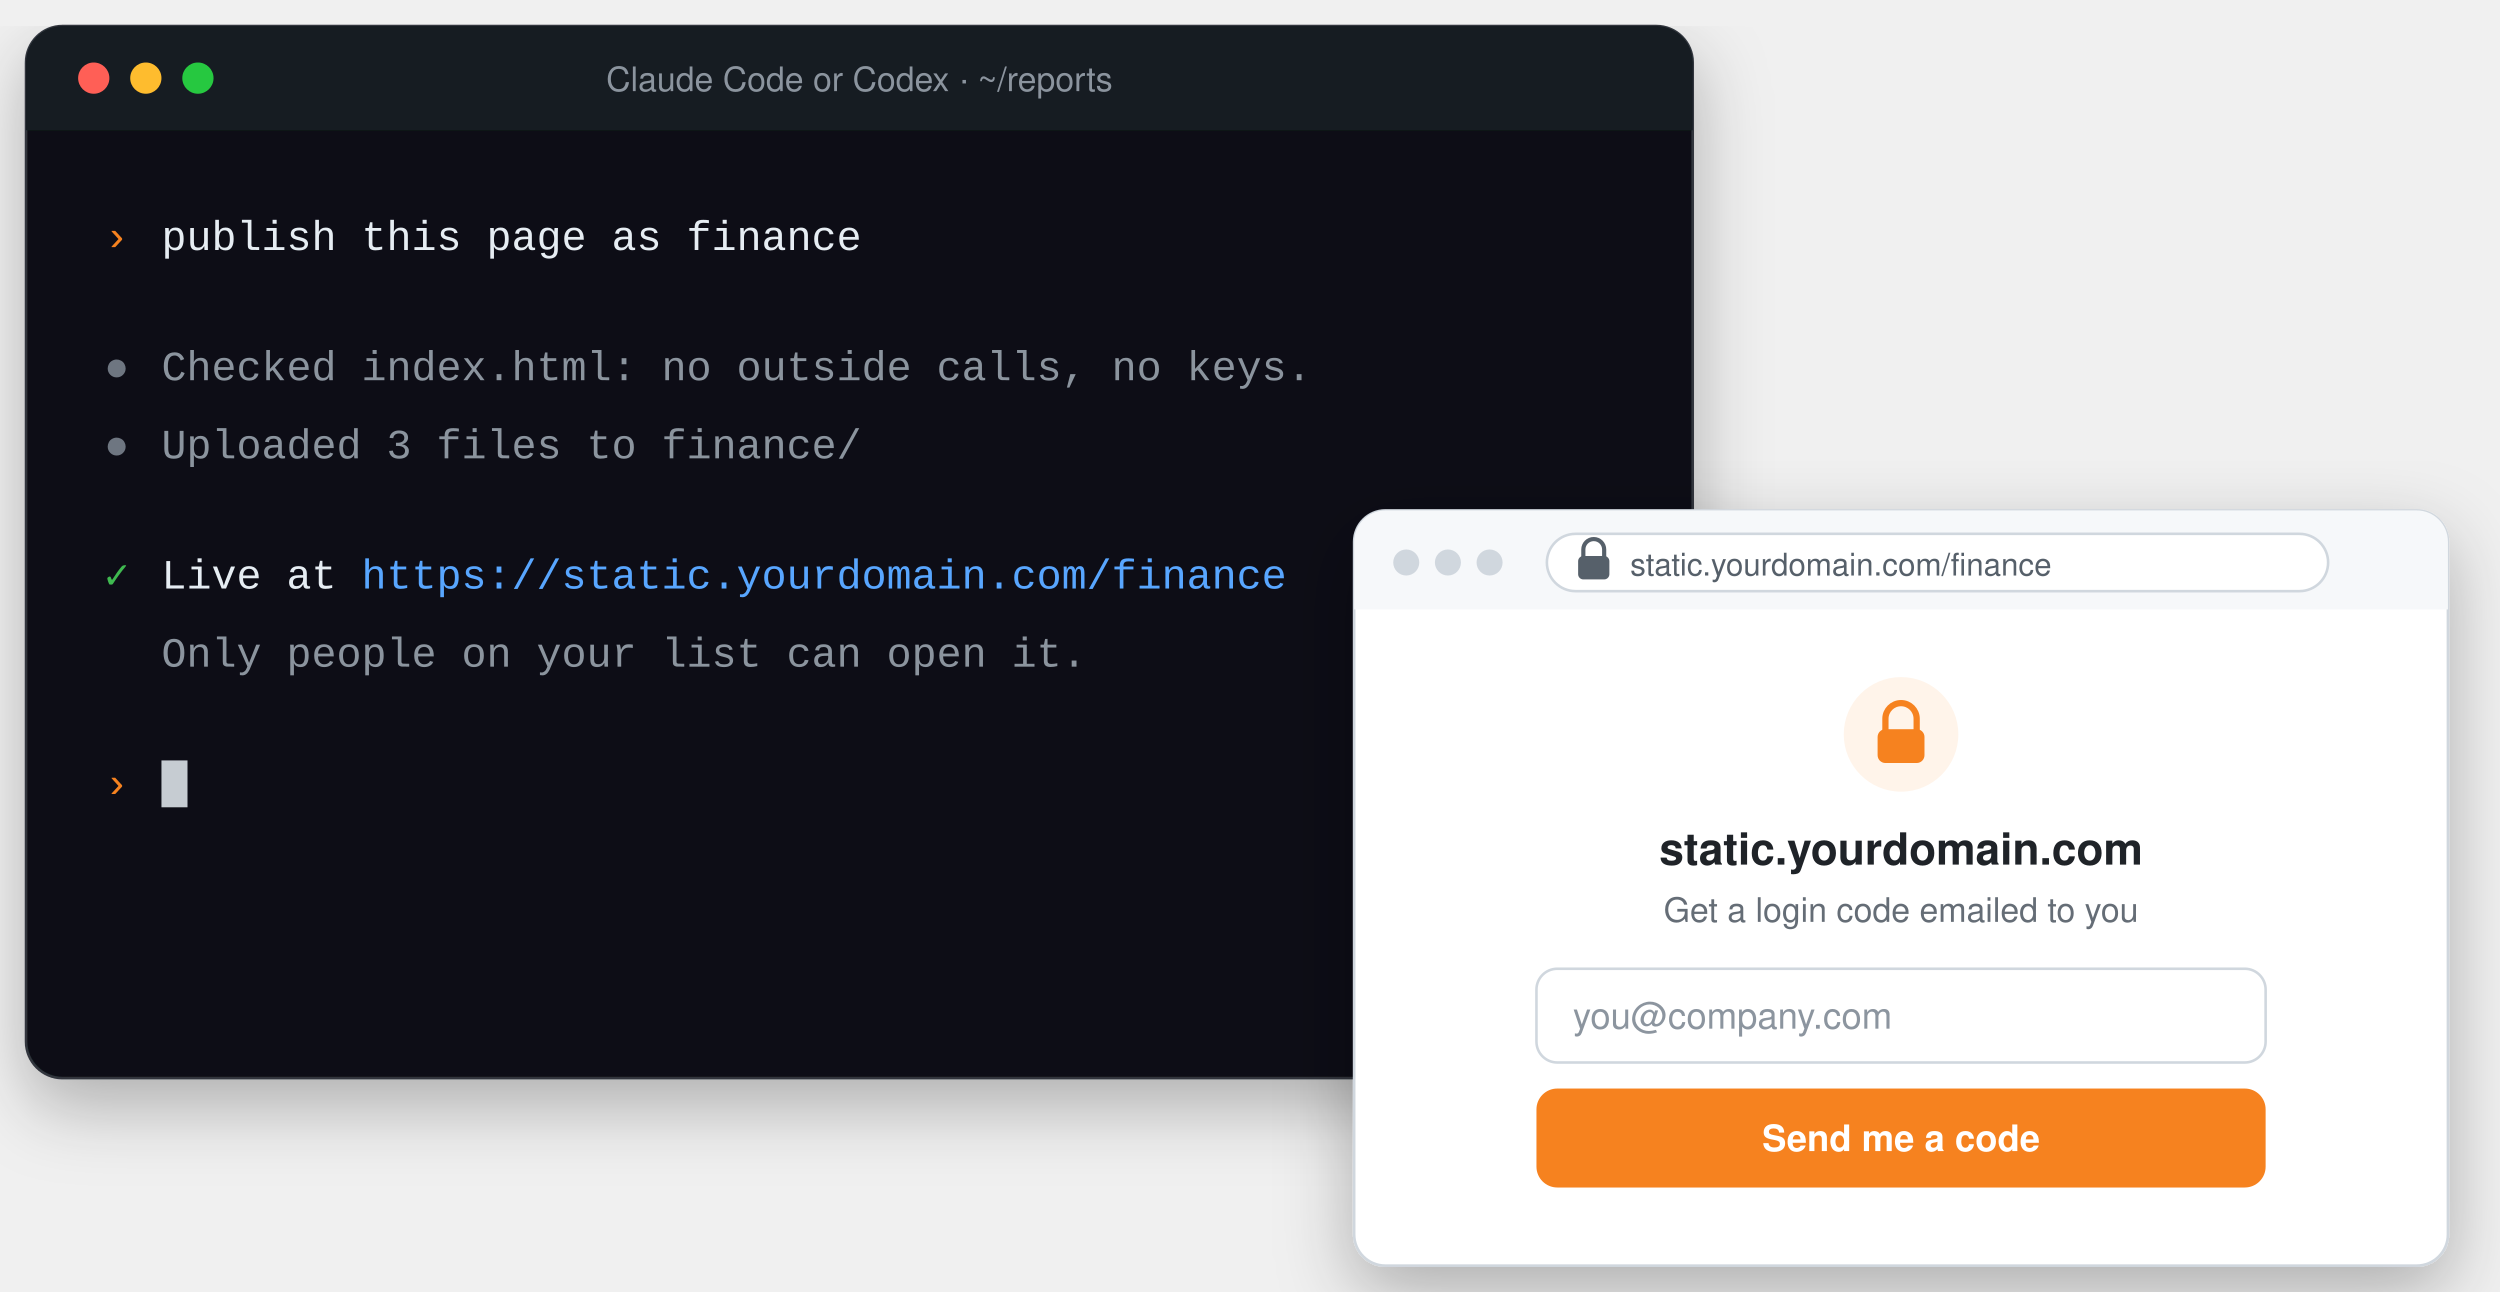
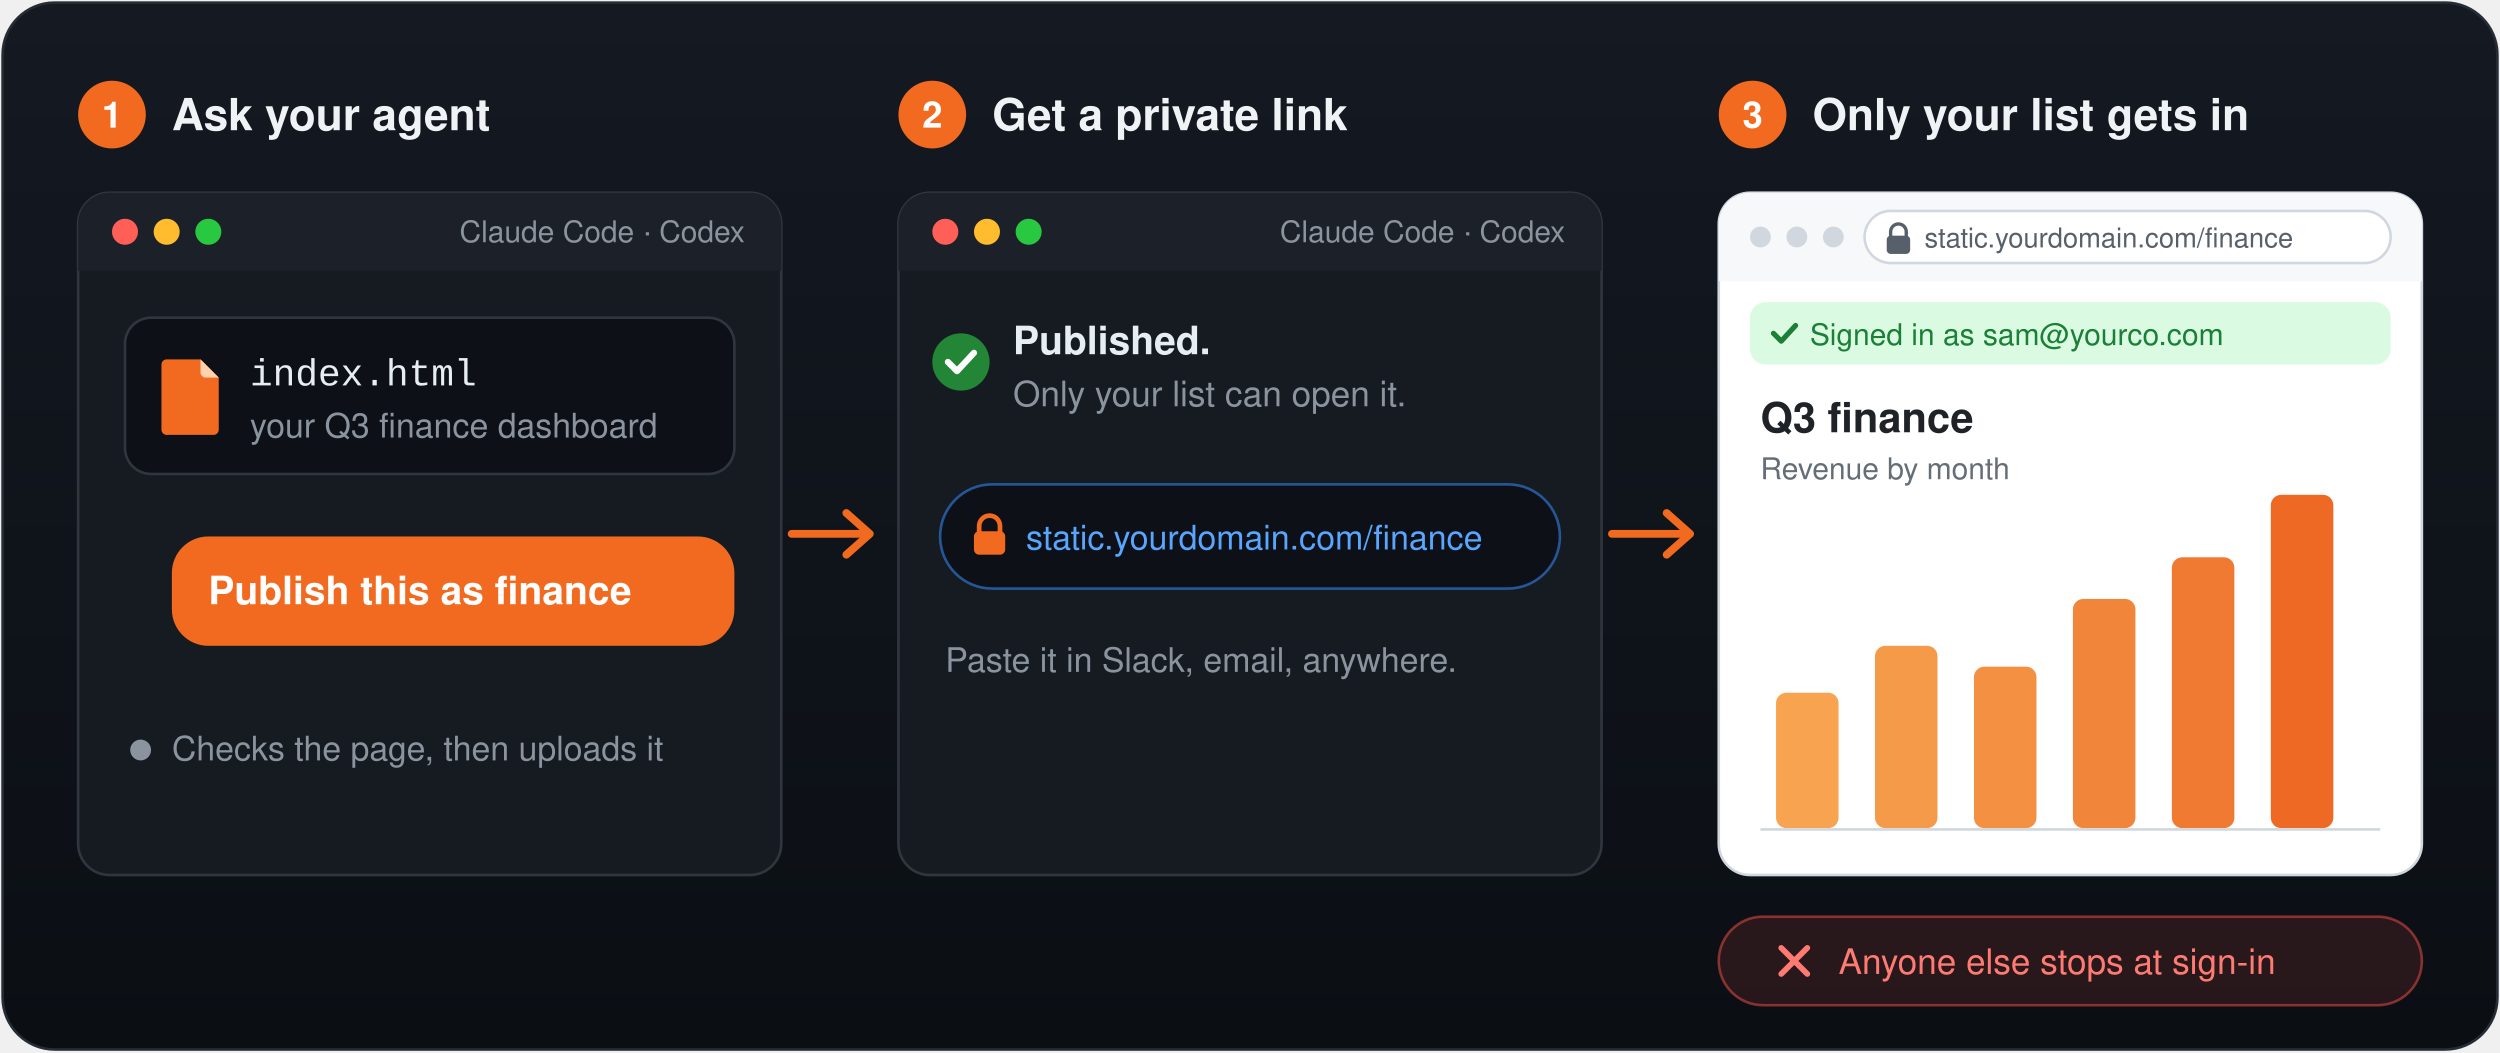
- <svg xmlns="http://www.w3.org/2000/svg" width="960" height="496" viewBox="0 0 960 496" role="img" aria-label="You ask your agent to publish a page. It replies with a link on your domain. Visitors see a Cloudflare sign-in before the page.">
+ <svg xmlns="http://www.w3.org/2000/svg" width="960" height="404" viewBox="0 0 960 404" role="img" aria-label="Step 1: you ask your agent to publish a page. Step 2: it gives you a private link on your domain. Step 3: people on your list sign in with an email code and see the page; anyone else stops at sign-in.">
  <defs>
-     <filter id="lift" x="-10%" y="-10%" width="120%" height="130%">
-       <feDropShadow dx="0" dy="10" stdDeviation="14" flood-color="#000" flood-opacity="0.28" />
-     </filter>
+     <linearGradient id="stage" x1="0" y1="0" x2="0" y2="1">
+       <stop offset="0" stop-color="#141922" />
+       <stop offset="1" stop-color="#0b0f14" />
+     </linearGradient>
+     <clipPath id="ask">
+       <rect x="80" y="212" width="190" height="30">
+         <animate attributeName="width" dur="12.0s" repeatCount="indefinite" keyTimes="0;0.05;0.167;0.95;0.983;1" values="0;0;190;190;0;0" />
+       </rect>
+     </clipPath>
+     <clipPath id="email">
+       <rect x="712" y="198" width="160" height="24">
+         <animate attributeName="width" dur="12.0s" repeatCount="indefinite" keyTimes="0;0.458;0.55;0.95;0.983;1" values="0;0;160;160;0;0" />
+       </rect>
+     </clipPath>
  </defs>
-   <style>
-     .mono { font-family: ui-monospace, SFMono-Regular, Menlo, Consolas, "Liberation Mono", monospace; font-size: 16px; }
-     .sans { font-family: -apple-system, BlinkMacSystemFont, "Segoe UI", Helvetica, Arial, sans-serif; }
-   </style>
-   <g filter="url(#lift)">
-     <rect x="10" y="10" width="640" height="404" rx="14" fill="#0d1117" stroke="#30363d" />
-     <path d="M24 10h612a14 14 0 0 1 14 14v26H10V24a14 14 0 0 1 14-14z" fill="#161b22" />
-     <circle cx="36" cy="30" r="6" fill="#ff5f57" />
-     <circle cx="56" cy="30" r="6" fill="#febc2e" />
-     <circle cx="76" cy="30" r="6" fill="#28c840" />
-     <text x="330" y="35" text-anchor="middle" class="sans" font-size="13" fill="#8b949e">Claude Code or Codex · ~/reports</text>
-   </g>
-   <g class="mono">
-     <text x="40" y="96" fill="#f6821f">›</text>
-     <text x="62" y="96" fill="#e6edf3">publish this page as finance</text>
-     <text x="40" y="146" fill="#6e7681">●</text>
-     <text x="62" y="146" fill="#8b949e">Checked index.html: no outside calls, no keys.</text>
-     <text x="40" y="176" fill="#6e7681">●</text>
-     <text x="62" y="176" fill="#8b949e">Uploaded 3 files to finance/</text>
-     <text x="40" y="226" fill="#3fb950">✓</text>
-     <text x="62" y="226" fill="#e6edf3">Live at <tspan fill="#58a6ff">https://static.yourdomain.com/finance</tspan>
-     </text>
-     <text x="62" y="256" fill="#8b949e">Only people on your list can open it.</text>
-     <text x="40" y="306" fill="#f6821f">›</text>
-     <rect x="62" y="292" width="10" height="18" fill="#e6edf3" opacity="0.85">
-       <animate attributeName="opacity" values="0.85;0;0.85" dur="1.1s" repeatCount="indefinite" />
-     </rect>
-   </g>
-   <g filter="url(#lift)">
-     <rect x="520" y="196" width="420" height="290" rx="12" fill="#ffffff" stroke="#d0d7de" />
-     <path d="M532 196h396a12 12 0 0 1 12 12v26H520v-26a12 12 0 0 1 12-12z" fill="#f6f8fa" />
-     <circle cx="540" cy="216" r="5" fill="#d0d7de" />
-     <circle cx="556" cy="216" r="5" fill="#d0d7de" />
-     <circle cx="572" cy="216" r="5" fill="#d0d7de" />
-     <rect x="594" y="205" width="300" height="22" rx="11" fill="#ffffff" stroke="#d0d7de" />
-     <path d="M608 214v-3a4 4 0 0 1 8 0v3" fill="none" stroke="#57606a" stroke-width="1.6" />
-     <rect x="606" y="213.5" width="12" height="9" rx="2" fill="#57606a" />
-     <text x="626" y="221" class="sans" font-size="12" fill="#57606a">static.yourdomain.com/finance</text>
-   </g>
-   <g class="sans">
-     <circle cx="730" cy="282" r="22" fill="#fff4ea" />
-     <path d="M724 281v-5a6 6 0 0 1 12 0v5" fill="none" stroke="#f6821f" stroke-width="2.4" />
-     <rect x="721" y="280" width="18" height="13" rx="3" fill="#f6821f" />
-     <text x="730" y="332" text-anchor="middle" font-size="17" font-weight="600" fill="#1f2328">static.yourdomain.com</text>
-     <text x="730" y="354" text-anchor="middle" font-size="13" fill="#656d76">Get a login code emailed to you</text>
-     <rect x="590" y="372" width="280" height="36" rx="8" fill="#ffffff" stroke="#d0d7de" />
-     <text x="604" y="395" font-size="14" fill="#8c959f">you@company.com</text>
-     <rect x="590" y="418" width="280" height="38" rx="8" fill="#f6821f" />
-     <text x="730" y="442" text-anchor="middle" font-size="14" font-weight="600" fill="#ffffff">Send me a code</text>
+   <g font-family="-apple-system, BlinkMacSystemFont, 'Segoe UI', Helvetica, Arial, sans-serif">
+     <rect x="1" y="1" width="958" height="402" rx="20" fill="url(#stage)" stroke="#262c36" />
+     <circle cx="43" cy="44" r="13" fill="#F26A1F" />
+     <text x="43" y="49" text-anchor="middle" font-size="14" font-weight="700" fill="#fff">1</text>
+     <text x="66" y="50" font-size="17" font-weight="700" fill="#f0f3f6">Ask your agent</text>
+     <circle cx="358" cy="44" r="13" fill="#F26A1F" />
+     <text x="358" y="49" text-anchor="middle" font-size="14" font-weight="700" fill="#fff">2</text>
+     <text x="381" y="50" font-size="17" font-weight="700" fill="#f0f3f6">Get a private link</text>
+     <circle cx="673" cy="44" r="13" fill="#F26A1F" />
+     <text x="673" y="49" text-anchor="middle" font-size="14" font-weight="700" fill="#fff">3</text>
+     <text x="696" y="50" font-size="17" font-weight="700" fill="#f0f3f6">Only your list gets in</text>
+     <rect x="30" y="74" width="270" height="262" rx="12" fill="#161b22" stroke="#30363d" />
+     <path d="M42 74h246a12 12 0 0 1 12 12v18H30V86a12 12 0 0 1 12-12z" fill="#1c2129" />
+     <circle cx="48" cy="89" r="5" fill="#ff5f57" />
+     <circle cx="64" cy="89" r="5" fill="#febc2e" />
+     <circle cx="80" cy="89" r="5" fill="#28c840" />
+     <text x="286" y="93" text-anchor="end" font-size="11.5" fill="#8b949e">Claude Code · Codex</text>
+     <rect x="48" y="122" width="234" height="60" rx="10" fill="#0d1117" stroke="#30363d" />
+     <path d="M64 138h13l7 7v20a2 2 0 0 1-2 2H64a2 2 0 0 1-2-2v-25a2 2 0 0 1 2-2z" fill="#F26A1F" />
+     <path d="M77 138v5a2 2 0 0 0 2 2h5" fill="#ffd1ad" />
+     <text x="96" y="148" font-family="ui-monospace, SFMono-Regular, Menlo, Consolas, 'Liberation Mono', monospace" font-size="14.5" fill="#e6edf3">index.html</text>
+     <text x="96" y="168" font-size="13" fill="#8b949e">your Q3 finance dashboard</text>
+     <rect x="66" y="206" width="216" height="42" rx="14" fill="#F26A1F" />
+     <text x="80" y="232" font-size="15" font-weight="600" fill="#fff" clip-path="url(#ask)">Publish this as finance</text>
+     <g opacity="1">
+       <animate attributeName="opacity" dur="12.0s" repeatCount="indefinite" keyTimes="0;0.175;0.2;0.95;0.983;1" values="0;0;1;1;0;0" />
+       <circle cx="54" cy="288" r="4" fill="#8b949e" />
+       <text x="66" y="292" font-size="13" fill="#8b949e">Checks the page, then uploads it</text>
+     </g>
+     <g opacity="1">
+       <animate attributeName="opacity" dur="12.0s" repeatCount="indefinite" keyTimes="0;0.217;0.242;0.95;0.983;1" values="0;0;1;1;0;0" />
+       <path d="M304 205h28" stroke="#F26A1F" stroke-width="3" stroke-linecap="round" />
+       <path d="M325 197l9 8-9 8" fill="none" stroke="#F26A1F" stroke-width="3" stroke-linecap="round" stroke-linejoin="round" />
+     </g>
+     <rect x="345" y="74" width="270" height="262" rx="12" fill="#161b22" stroke="#30363d" />
+     <path d="M357 74h246a12 12 0 0 1 12 12v18H345V86a12 12 0 0 1 12-12z" fill="#1c2129" />
+     <circle cx="363" cy="89" r="5" fill="#ff5f57" />
+     <circle cx="379" cy="89" r="5" fill="#febc2e" />
+     <circle cx="395" cy="89" r="5" fill="#28c840" />
+     <text x="601" y="93" text-anchor="end" font-size="11.5" fill="#8b949e">Claude Code · Codex</text>
+     <g opacity="1">
+       <animate attributeName="opacity" dur="12.0s" repeatCount="indefinite" keyTimes="0;0.25;0.275;0.95;0.983;1" values="0;0;1;1;0;0" />
+       <circle cx="369" cy="139" r="11" fill="#238636" />
+       <path d="M364 139l3.5 3.5 6.5-7" fill="none" stroke="#fff" stroke-width="2.4" stroke-linecap="round" stroke-linejoin="round" />
+       <text x="389" y="136" font-size="15" font-weight="700" fill="#e6edf3">Published.</text>
+       <text x="389" y="156" font-size="13.5" fill="#8b949e">Only your list can open it.</text>
+     </g>
+     <g opacity="1">
+       <animate attributeName="opacity" dur="12.0s" repeatCount="indefinite" keyTimes="0;0.283;0.308;0.95;0.983;1" values="0;0;1;1;0;0" />
+       <rect x="361" y="186" width="238" height="40" rx="20" fill="#0d1117" stroke="#388bfd" stroke-opacity=".55" />
+       <path d="M376 205v-3a4 4 0 0 1 8 0v3" fill="none" stroke="#F26A1F" stroke-width="1.8" />
+       <rect x="374" y="204" width="12" height="9" rx="2" fill="#F26A1F" />
+       <text x="394" y="211" font-size="13" fill="#58a6ff">static.yourdomain.com/finance</text>
+     </g>
+     <g opacity="1">
+       <animate attributeName="opacity" dur="12.0s" repeatCount="indefinite" keyTimes="0;0.317;0.342;0.95;0.983;1" values="0;0;1;1;0;0" />
+       <text x="363" y="258" font-size="13" fill="#8b949e">Paste it in Slack, email, anywhere.</text>
+     </g>
+     <g opacity="1">
+       <animate attributeName="opacity" dur="12.0s" repeatCount="indefinite" keyTimes="0;0.367;0.392;0.95;0.983;1" values="0;0;1;1;0;0" />
+       <path d="M619 205h28" stroke="#F26A1F" stroke-width="3" stroke-linecap="round" />
+       <path d="M640 197l9 8-9 8" fill="none" stroke="#F26A1F" stroke-width="3" stroke-linecap="round" stroke-linejoin="round" />
+     </g>
+     <rect x="660" y="74" width="270" height="262" rx="12" fill="#ffffff" stroke="#d0d7de" />
+     <path d="M672 74h246a12 12 0 0 1 12 12v22H660V86a12 12 0 0 1 12-12z" fill="#f6f8fa" />
+     <circle cx="676" cy="91" r="4" fill="#d0d7de" />
+     <circle cx="690" cy="91" r="4" fill="#d0d7de" />
+     <circle cx="704" cy="91" r="4" fill="#d0d7de" />
+     <rect x="716" y="81" width="202" height="20" rx="10" fill="#fff" stroke="#d0d7de" />
+     <path d="M726 91v-2a3 3 0 0 1 6 0v2" fill="none" stroke="#57606a" stroke-width="1.3" />
+     <rect x="724.5" y="90.5" width="9" height="7" rx="1.5" fill="#57606a" />
+     <text x="739" y="95" font-size="10.5" fill="#57606a">static.yourdomain.com/finance</text>
+     <g opacity="0">
+       <animate attributeName="opacity" dur="12.0s" repeatCount="indefinite" keyTimes="0;0.417;0.442;0.617;0.642;1" values="0;0;1;1;0;0" />
+       <circle cx="795" cy="138" r="16" fill="#fff4ea" />
+       <path d="M790 138v-4a5 5 0 0 1 10 0v4" fill="none" stroke="#F26A1F" stroke-width="2" />
+       <rect x="787.5" y="137" width="15" height="11" rx="2.5" fill="#F26A1F" />
+       <text x="795" y="178" text-anchor="middle" font-size="13" fill="#57606a">Get a login code emailed to you</text>
+       <rect x="700" y="192" width="190" height="32" rx="7" fill="#fff" stroke="#d0d7de" />
+       <text x="712" y="213" font-size="13" fill="#1f2328" clip-path="url(#email)">sam@yourco.com</text>
+       <rect x="700" y="232" width="190" height="32" rx="7" fill="#F26A1F" />
+       <text x="795" y="253" text-anchor="middle" font-size="13" font-weight="700" fill="#fff">Send me a code</text>
+     </g>
+     <g opacity="1">
+       <animate attributeName="opacity" dur="12.0s" repeatCount="indefinite" keyTimes="0;0.633;0.667;0.95;0.983;1" values="0;0;1;1;0;0" />
+       <rect x="672" y="116" width="246" height="24" rx="6" fill="#dafbe1" />
+       <path d="M681 128l3 3 5.5-6" fill="none" stroke="#1a7f37" stroke-width="2" stroke-linecap="round" stroke-linejoin="round" />
+       <text x="695" y="132.5" font-size="11.5" fill="#1a7f37">Signed in as sam@yourco.com</text>
+       <text x="676" y="166" font-size="16" font-weight="700" fill="#1f2328">Q3 finance</text>
+       <text x="676" y="184" font-size="11.5" fill="#656d76">Revenue by month</text>
+       <rect x="682" y="266" width="24" height="52" rx="4" fill="#F7A350" />
+       <rect x="720" y="248" width="24" height="70" rx="4" fill="#F59A49" />
+       <rect x="758" y="256" width="24" height="62" rx="4" fill="#F39042" />
+       <rect x="796" y="230" width="24" height="88" rx="4" fill="#F1853A" />
+       <rect x="834" y="214" width="24" height="104" rx="4" fill="#F07A31" />
+       <rect x="872" y="190" width="24" height="128" rx="4" fill="#EE6A24" />
+       <path d="M676 318.5h238" stroke="#d0d7de" />
+     </g>
+     <g opacity="1">
+       <animate attributeName="opacity" dur="12.0s" repeatCount="indefinite" keyTimes="0;0.7;0.725;0.95;0.983;1" values="0;0;1;1;0;0" />
+       <rect x="660" y="352" width="270" height="34" rx="17" fill="#f85149" fill-opacity=".12" stroke="#f85149" stroke-opacity=".5" />
+       <path d="M684 364l10 10M694 364l-10 10" stroke="#ff7b72" stroke-width="2.2" stroke-linecap="round" />
+       <text x="706" y="374" font-size="13.5" fill="#ff7b72">Anyone else stops at sign-in</text>
+     </g>
  </g>
</svg>
